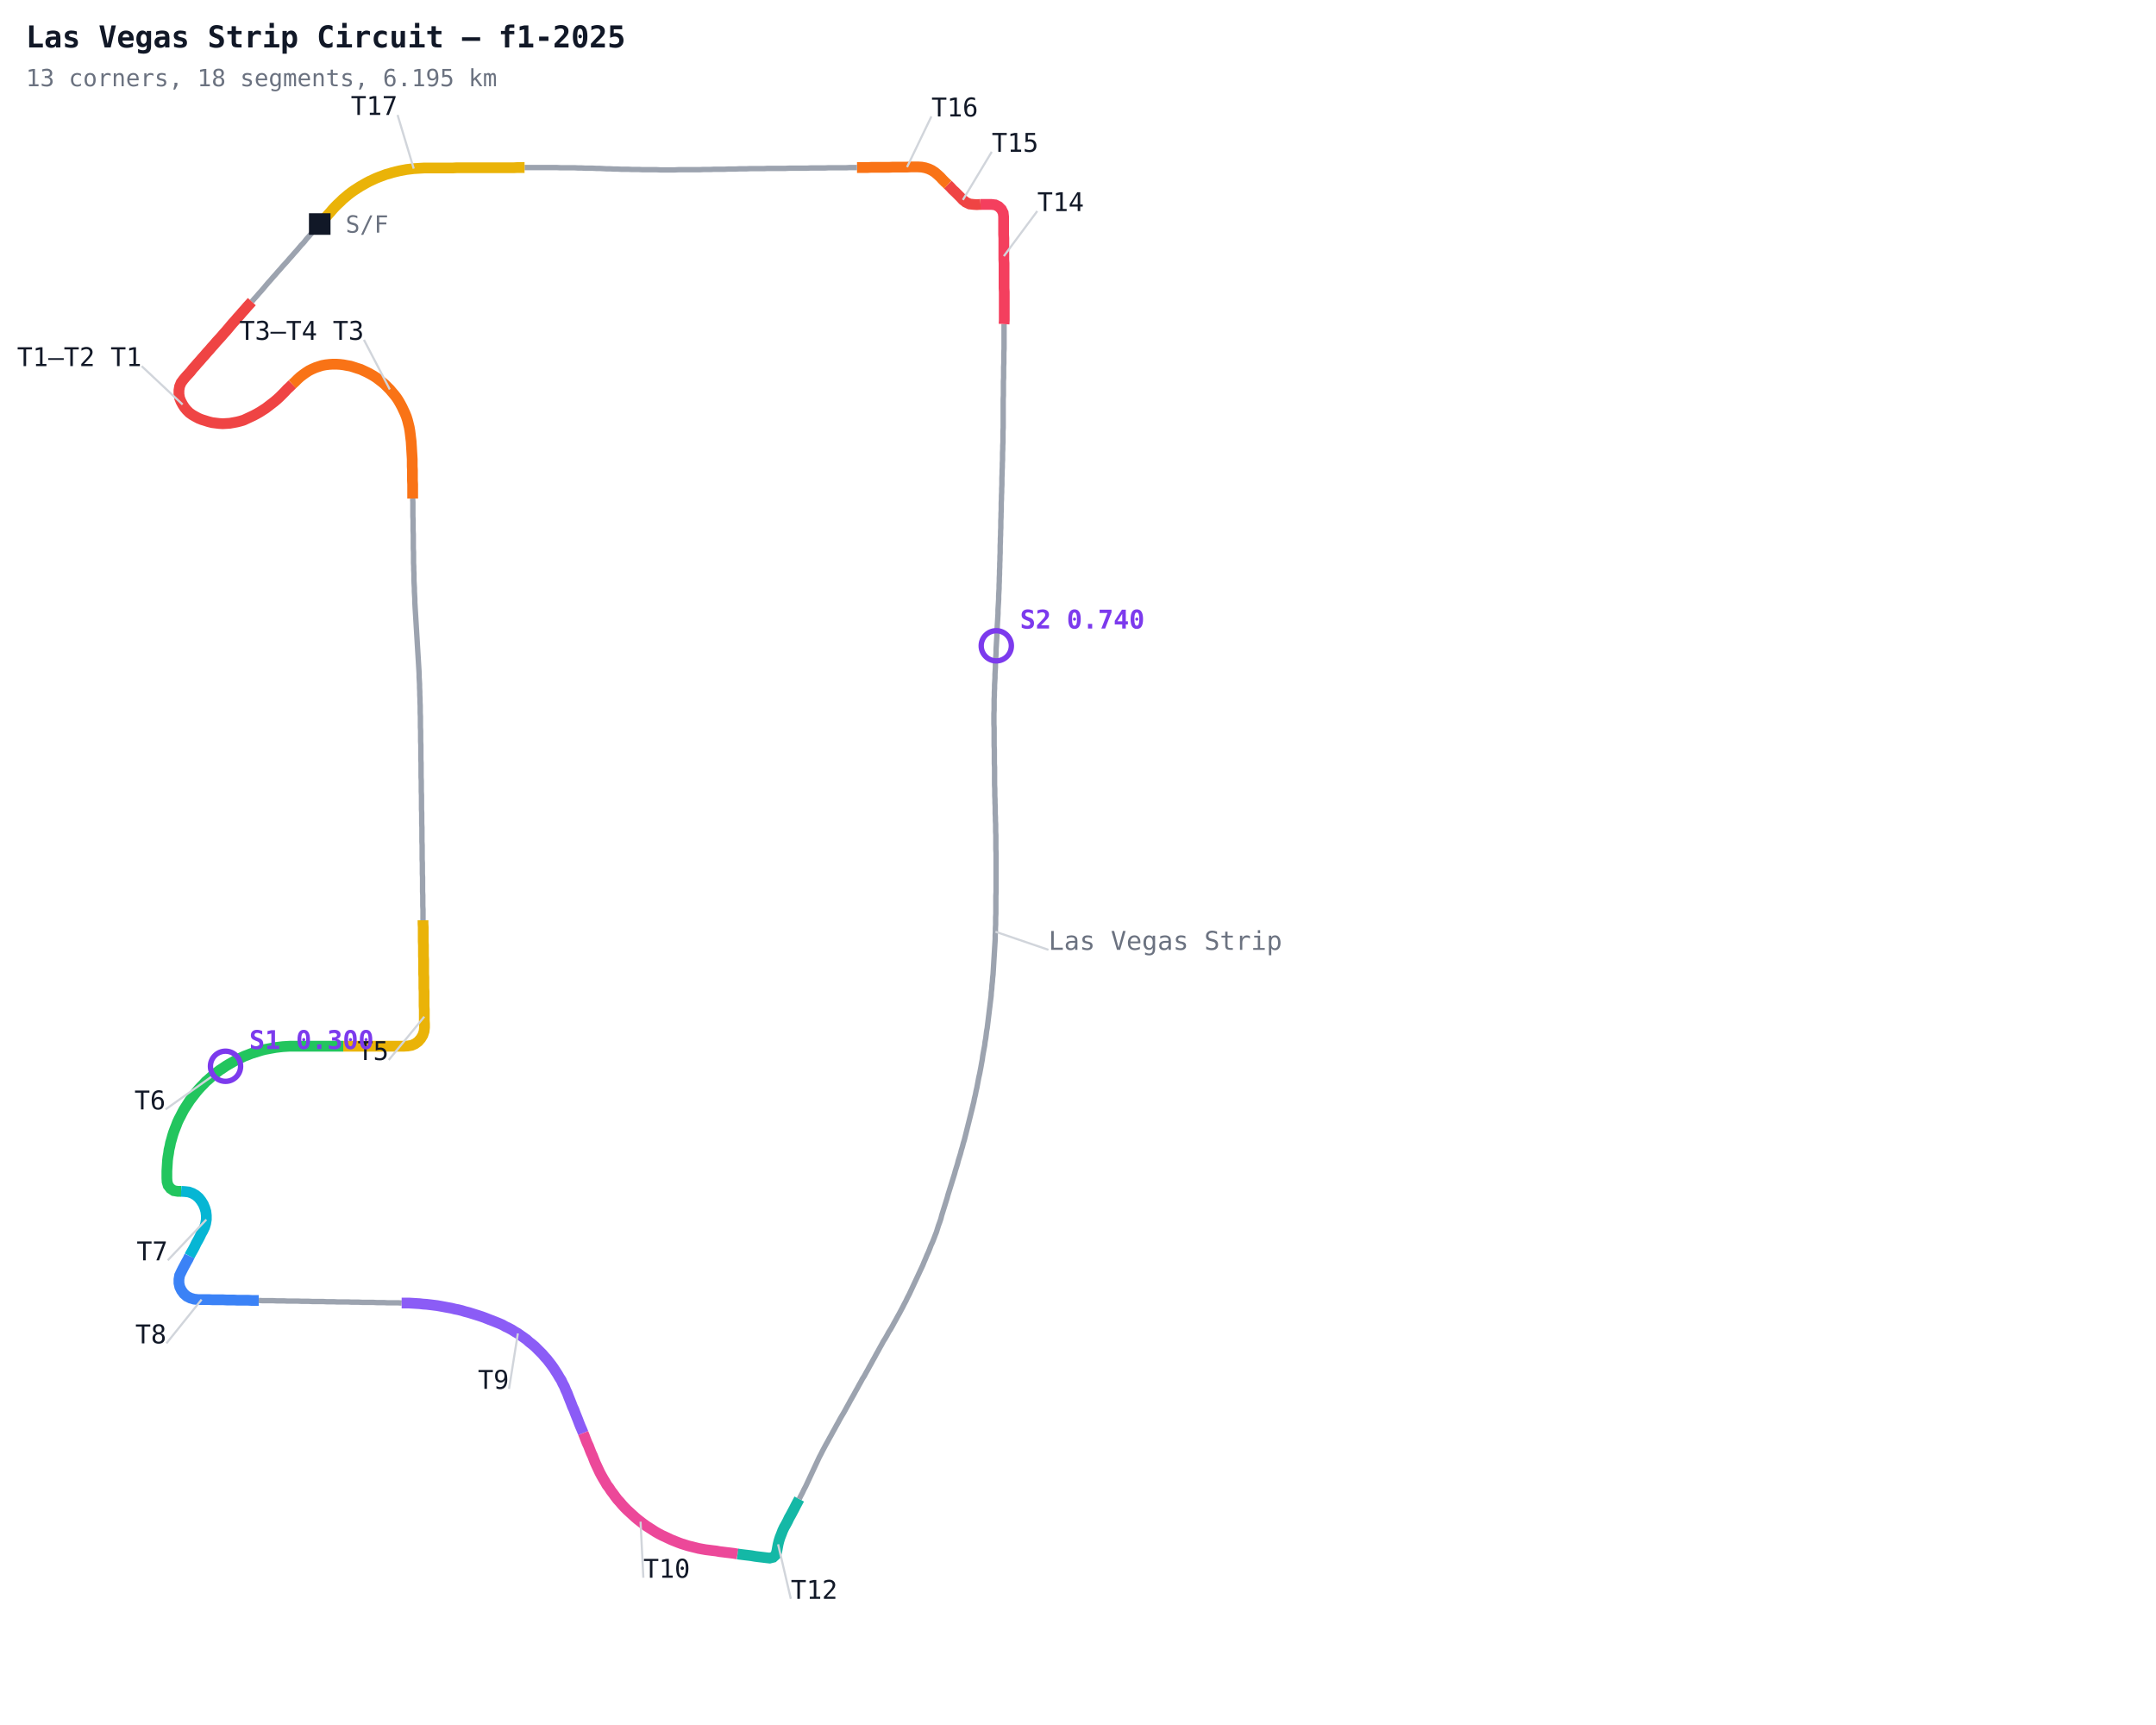
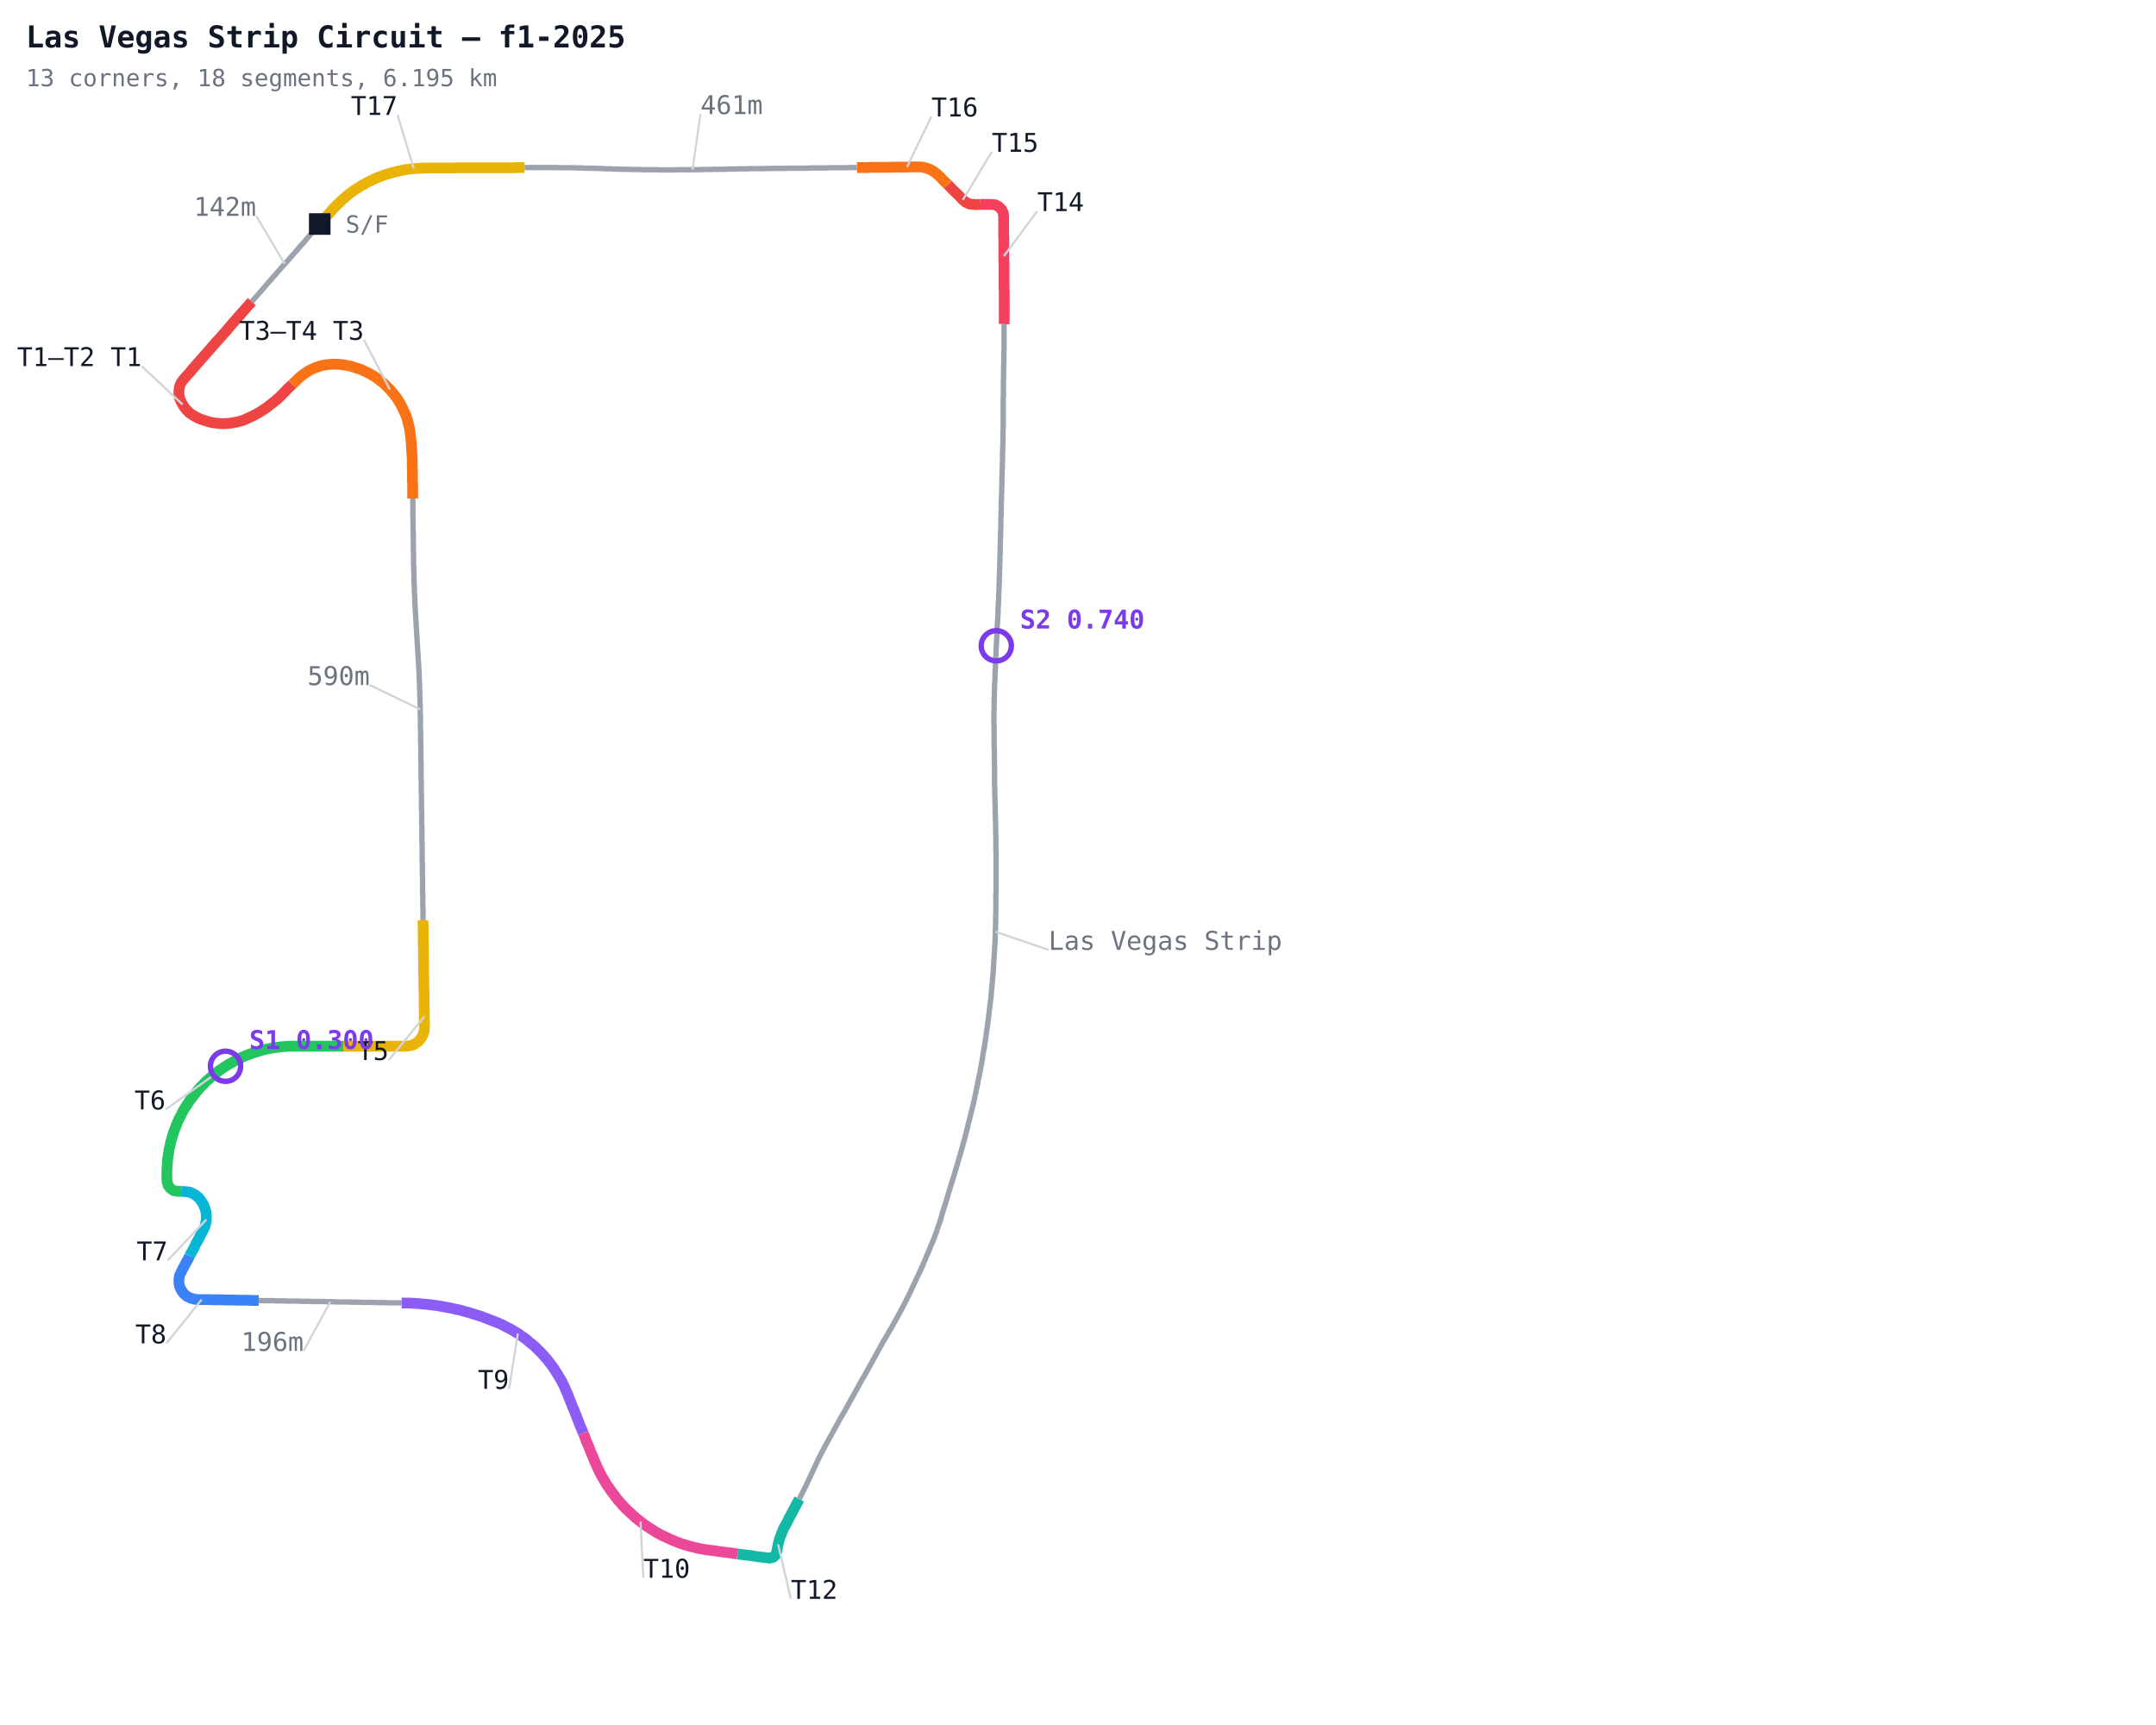
<svg xmlns="http://www.w3.org/2000/svg" width="1000" height="800" viewBox="0 0 1000 800">
  <defs>
    <style>
      .name { font-family: monospace; font-size: 12px; }
      .sector { font-family: monospace; font-size: 12px; fill: #7c3aed; font-weight: bold; }
      .title { font-family: monospace; font-size: 14px; fill: #111827; font-weight: bold; }
      .sub { font-family: monospace; font-size: 11px; fill: #6b7280; }
    </style>
  </defs>
  <rect width="1000" height="800" fill="#ffffff" />
  <polyline fill="none" stroke="#9ca3af" stroke-width="2.5" points="148.3,103.9 147.4,104.9 146.6,105.8 145.5,107.1 144.4,108.3 143.3,109.6 142.2,110.8 141.2,112.1 140.5,112.9 139.7,113.7 138.7,114.9 137.6,116.2 136.5,117.4 135.4,118.7 134.3,119.9 133.2,121.2 132.1,122.4 131.0,123.6 129.9,124.9 128.8,126.1 127.7,127.4 126.6,128.6 125.5,129.9 124.4,131.1 123.3,132.4 122.3,133.6 121.2,134.9 120.1,136.1 119.0,137.4 117.9,138.6 116.8,139.9" />
  <polyline fill="none" stroke="#ef4444" stroke-width="5" points="116.8,139.9 115.7,141.1 114.6,142.3 113.5,143.6 112.4,144.8 111.3,146.1 110.2,147.3 109.1,148.6 108.0,149.8 106.9,151.1 105.9,152.3 104.8,153.6 103.7,154.8 102.6,156.1 101.5,157.3 100.4,158.5 99.3,159.8 98.2,161.0 97.1,162.3 96.0,163.5 94.9,164.8 93.8,166.0 92.7,167.3 91.6,168.5 90.5,169.8 89.4,171.0 88.4,172.3 87.3,173.5 86.2,174.7 85.1,176.0 84.0,177.5 83.3,179.2 83.0,181.0 83.0,182.8 83.3,184.6 83.9,186.1 84.7,187.6 85.6,189.0 86.6,190.2 87.8,191.4 89.2,192.4 90.6,193.2 92.1,194.0 93.6,194.6 95.2,195.1 96.8,195.6 98.4,196.0 100.0,196.2 101.7,196.4 103.3,196.5 105.0,196.4 106.6,196.3 108.3,196.0 109.9,195.7 111.5,195.3 113.1,194.8 114.6,194.1 116.1,193.4 117.6,192.7 119.1,191.9 120.5,191.1 121.9,190.2 123.3,189.3 124.6,188.3 125.9,187.3 127.2,186.3 128.5,185.2 129.7,184.1 130.9,182.9 132.1,181.7 133.2,180.5 134.4,179.4 135.6,178.2" />
  <polyline fill="none" stroke="#f97316" stroke-width="5" points="135.6,178.2 136.8,177.1 138.0,175.9 139.2,174.8 140.5,173.8 141.9,172.8 143.3,171.9 144.7,171.2 146.3,170.5 147.8,170.0 149.4,169.5 151.0,169.2 152.7,169.0 154.3,168.9 156.0,168.9 157.7,169.0 159.3,169.2 160.9,169.5 162.6,169.8 164.2,170.3 165.7,170.8 167.3,171.3 168.8,172.0 170.3,172.7 171.8,173.5 173.2,174.3 174.6,175.2 175.9,176.2 177.2,177.2 178.5,178.3 179.7,179.5 180.8,180.6 181.9,181.9 183.0,183.2 184.0,184.5 184.9,185.9 185.7,187.3 186.5,188.8 187.2,190.3 187.9,191.8 188.5,193.3 189.0,194.9 189.4,196.5 189.8,198.1 190.1,199.8 190.3,201.4 190.5,203.1 190.7,204.7 190.8,206.4 190.9,208.0 191.0,209.7 191.1,211.3 191.2,213.0 191.2,214.6 191.2,216.3 191.3,218.0 191.3,219.6 191.3,221.3 191.3,222.9 191.4,224.6 191.4,226.2 191.4,227.9 191.4,229.6 191.4,231.2" />
  <polyline fill="none" stroke="#9ca3af" stroke-width="2.5" points="191.4,231.2 191.5,232.9 191.5,234.5 191.5,236.2 191.5,237.9 191.5,239.5 191.6,241.2 191.6,242.8 191.6,244.5 191.6,246.1 191.7,247.8 191.7,249.5 191.7,251.1 191.7,252.8 191.7,254.4 191.8,256.1 191.8,257.7 191.8,259.4 191.8,261.1 191.9,262.7 191.9,264.4 192.0,266.0 192.0,267.7 192.0,269.3 192.1,271.0 192.2,272.7 192.2,274.3 192.3,276.0 192.4,277.6 192.4,279.3 192.5,280.9 192.6,282.6 192.7,284.3 192.8,285.9 192.9,287.6 193.0,289.2 193.1,290.9 193.2,292.5 193.3,294.2 193.4,295.8 193.5,297.5 193.6,299.2 193.7,300.8 193.8,302.5 193.9,304.1 194.0,305.8 194.1,307.4 194.2,309.1 194.3,310.7 194.4,312.4 194.4,314.1 194.5,315.7 194.6,317.4 194.6,319.0 194.7,320.7 194.7,322.3 194.8,324.0 194.8,325.6 194.9,327.3 194.9,329.0 194.9,330.6 195.0,332.3 195.0,333.9 195.0,335.6 195.0,337.3 195.1,338.9 195.1,340.6 195.1,342.2 195.1,343.9 195.2,345.5 195.2,347.2 195.2,348.9 195.2,350.5 195.2,352.2 195.3,353.8 195.3,355.5 195.3,357.1 195.3,358.8 195.3,360.5 195.4,362.1 195.4,363.8 195.4,365.4 195.4,367.1 195.5,368.8 195.5,370.4 195.5,372.1 195.5,373.7 195.5,375.4 195.6,377.0 195.6,378.7 195.6,380.4 195.6,382.0 195.7,383.7 195.7,385.3 195.7,387.0 195.7,388.6 195.7,390.3 195.8,392.0 195.8,393.6 195.8,395.3 195.8,396.9 195.8,398.6 195.9,400.3 195.9,401.9 195.9,403.6 195.9,405.2 196.0,406.9 196.0,408.5 196.0,410.2 196.0,411.9 196.0,413.5 196.1,415.2 196.1,416.8 196.1,418.5 196.1,420.1 196.2,421.8 196.2,423.5 196.2,425.1 196.2,426.8" />
  <polyline fill="none" stroke="#eab308" stroke-width="5" points="196.2,426.8 196.2,428.4 196.3,430.1 196.3,431.8 196.3,433.4 196.3,435.1 196.3,436.7 196.4,438.4 196.4,440.0 196.4,441.7 196.4,443.4 196.5,445.0 196.5,446.7 196.5,448.3 196.5,450.0 196.5,451.7 196.6,453.3 196.6,455.0 196.6,456.6 196.6,458.3 196.7,459.9 196.7,461.6 196.7,463.3 196.7,464.9 196.7,466.6 196.8,468.2 196.8,469.9 196.8,471.5 196.8,473.2 196.9,474.9 196.9,476.5 196.7,478.3 196.1,480.1 195.2,481.6 194.0,483.0 192.5,484.1 190.9,484.8 189.1,485.1 187.4,485.2 185.8,485.2 184.1,485.2 182.5,485.2 180.8,485.2 179.1,485.2 177.5,485.2 175.8,485.2 174.2,485.2 172.5,485.2 170.8,485.2 169.2,485.2 167.5,485.2 165.9,485.2 164.2,485.2 162.6,485.2 160.9,485.2 159.2,485.2" />
  <polyline fill="none" stroke="#22c55e" stroke-width="5" points="159.2,485.2 157.6,485.2 155.9,485.2 154.3,485.2 152.6,485.2 150.9,485.2 149.3,485.2 147.6,485.2 146.0,485.2 144.3,485.2 142.7,485.2 141.0,485.2 139.3,485.2 137.7,485.2 136.0,485.2 134.4,485.2 132.7,485.3 131.1,485.4 129.4,485.6 127.8,485.8 126.1,486.1 124.5,486.4 122.9,486.7 121.3,487.1 119.7,487.6 118.1,488.1 116.5,488.6 115.0,489.2 113.4,489.8 111.9,490.5 110.4,491.2 108.9,492.0 107.5,492.8 106.1,493.6 104.6,494.5 103.3,495.4 101.9,496.3 100.6,497.3 99.3,498.3 98.0,499.4 96.8,500.5 95.5,501.6 94.4,502.8 93.2,504.0 92.1,505.2 91.0,506.5 90.0,507.8 89.0,509.1 88.0,510.4 87.1,511.8 86.2,513.2 85.3,514.6 84.5,516.1 83.8,517.5 83.0,519.0 82.3,520.5 81.7,522.1 81.1,523.6 80.5,525.2 80.0,526.8 79.6,528.3 79.1,530.0 78.8,531.6 78.4,533.2 78.2,534.8 77.9,536.5 77.7,538.1 77.6,539.8 77.5,541.4 77.4,543.1 77.4,544.7 77.4,546.4 77.5,548.1 78.0,549.8 79.1,551.2 80.6,552.2 82.4,552.5 84.0,552.5" />
  <polyline fill="none" stroke="#06b6d4" stroke-width="5" points="84.0,552.5 85.7,552.6 87.5,552.8 89.2,553.4 90.8,554.3 92.2,555.5 93.3,556.9 94.3,558.5 95.0,560.2 95.5,561.9 95.7,563.7 95.7,565.6 95.4,567.4 94.9,569.1 94.1,570.8 93.3,572.2 92.6,573.7 91.8,575.2 91.0,576.6 90.3,578.1 89.5,579.6 88.7,581.0 87.9,582.5" />
  <polyline fill="none" stroke="#3b82f6" stroke-width="5" points="87.9,582.5 87.2,584.0 86.4,585.4 85.6,586.9 84.8,588.4 84.1,589.8 83.3,591.5 83.0,593.3 83.0,595.1 83.4,596.9 84.2,598.5 85.3,600.0 86.7,601.2 88.3,602.0 90.0,602.5 91.8,602.7 93.5,602.7 95.1,602.7 96.8,602.7 98.5,602.8 100.1,602.8 101.8,602.8 103.4,602.8 105.1,602.9 106.7,602.9 108.4,602.9 110.1,603.0 111.7,603.0 113.4,603.0 115.0,603.0 116.7,603.1 118.4,603.1 120.0,603.1" />
  <polyline fill="none" stroke="#9ca3af" stroke-width="2.5" points="120.0,603.1 121.7,603.2 123.3,603.2 125.0,603.2 126.6,603.2 128.3,603.3 130.0,603.3 131.6,603.3 133.3,603.4 134.9,603.4 136.6,603.4 138.2,603.4 139.9,603.5 141.6,603.5 143.2,603.5 144.9,603.6 146.5,603.6 148.2,603.6 149.9,603.6 151.5,603.7 153.2,603.7 154.8,603.7 156.5,603.8 158.1,603.8 159.8,603.8 161.5,603.8 163.1,603.9 164.8,603.9 166.4,603.9 168.1,604.0 169.7,604.0 171.4,604.0 173.1,604.0 174.7,604.1 176.4,604.1 178.0,604.1 179.7,604.2 181.3,604.2 183.0,604.2 184.7,604.2 186.3,604.3" />
  <polyline fill="none" stroke="#8b5cf6" stroke-width="5" points="186.3,604.3 188.0,604.3 189.6,604.3 191.3,604.4 192.9,604.5 194.6,604.6 196.3,604.8 197.9,604.9 199.6,605.1 201.2,605.3 202.8,605.5 204.5,605.8 206.1,606.1 207.7,606.4 209.4,606.7 211.0,607.1 212.6,607.4 214.2,607.8 215.8,608.3 217.4,608.7 219.0,609.2 220.6,609.7 222.2,610.2 223.7,610.7 225.3,611.3 226.8,611.9 228.4,612.5 229.9,613.1 231.4,613.7 233.0,614.4 234.4,615.2 235.9,615.9 237.4,616.7 238.8,617.6 240.2,618.4 241.6,619.4 242.9,620.3 244.3,621.3 245.5,622.4 246.8,623.4 248.1,624.5 249.3,625.7 250.4,626.8 251.6,628.0 252.7,629.3 253.8,630.5 254.8,631.8 255.8,633.1 256.8,634.5 257.7,635.9 258.6,637.3 259.4,638.7 260.3,640.1 261.0,641.6 261.8,643.1 262.4,644.6 263.1,646.1 263.7,647.7 264.3,649.2 264.9,650.7 265.5,652.3 266.2,653.8 266.8,655.4 267.4,656.9 268.0,658.4 268.6,660.0 269.2,661.5 269.9,663.1 270.5,664.6" />
  <polyline fill="none" stroke="#ec4899" stroke-width="5" points="270.5,664.6 271.1,666.1 271.7,667.7 272.3,669.2 273.0,670.7 273.6,672.3 274.2,673.8 274.9,675.3 275.5,676.9 276.1,678.4 276.8,679.9 277.5,681.4 278.2,682.9 279.0,684.4 279.8,685.8 280.7,687.3 281.5,688.7 282.5,690.0 283.4,691.4 284.4,692.7 285.4,694.1 286.4,695.4 287.5,696.6 288.6,697.9 289.7,699.1 290.9,700.3 292.1,701.4 293.3,702.5 294.5,703.6 295.8,704.7 297.1,705.7 298.4,706.7 299.8,707.7 301.2,708.6 302.6,709.5 304.0,710.4 305.4,711.2 306.9,712.0 308.4,712.7 309.9,713.4 311.4,714.1 312.9,714.7 314.4,715.3 316.0,715.9 317.6,716.4 319.2,716.9 320.8,717.3 322.4,717.7 324.0,718.1 325.6,718.4 327.3,718.7 328.9,718.9 330.5,719.1 332.2,719.3 333.8,719.6 335.5,719.8 337.1,720.0 338.8,720.2 340.4,720.4 342.1,720.7" />
  <polyline fill="none" stroke="#14b8a6" stroke-width="5" points="342.1,720.7 343.7,720.9 345.3,721.1 347.0,721.3 348.6,721.5 350.3,721.8 351.9,722.0 353.6,722.2 355.2,722.4 357.0,722.6 358.6,722.2 359.8,721.1 360.3,719.5 360.6,717.8 360.9,716.2 361.3,714.6 361.8,713.0 362.4,711.5 363.0,709.9 363.7,708.4 364.5,707.0 365.3,705.5 366.0,704.0 366.8,702.6 367.6,701.1 368.4,699.6 369.1,698.2 369.9,696.7 370.7,695.2" />
  <polyline fill="none" stroke="#9ca3af" stroke-width="2.5" points="370.7,695.2 371.4,693.8 372.2,692.3 372.9,690.8 373.7,689.3 374.4,687.8 375.1,686.3 375.8,684.8 376.5,683.3 377.2,681.8 377.9,680.3 378.6,678.8 379.3,677.3 380.0,675.8 380.8,674.3 381.5,672.9 382.3,671.4 383.1,669.9 383.9,668.5 384.7,667.0 385.5,665.6 386.3,664.1 387.1,662.7 387.9,661.2 388.7,659.8 389.5,658.3 390.3,656.9 391.2,655.4 392.0,654.0 392.8,652.5 393.6,651.1 394.4,649.6 395.2,648.2 396.0,646.8 396.8,645.3 397.6,643.9 398.4,642.4 399.2,641.0 400.0,639.5 400.9,638.1 401.7,636.6 402.5,635.2 403.3,633.7 404.1,632.3 404.9,630.8 405.7,629.4 406.5,627.9 407.3,626.5 408.1,625.0 408.9,623.6 409.7,622.1 410.6,620.7 411.4,619.3 412.2,617.8 413.1,616.4 413.9,615.0 414.7,613.5 415.5,612.1 416.3,610.6 417.1,609.2 417.9,607.7 418.7,606.2 419.4,604.8 420.2,603.3 420.9,601.8 421.7,600.3 422.4,598.8 423.1,597.3 423.8,595.8 424.5,594.3 425.2,592.8 425.9,591.3 426.6,589.8 427.3,588.3 428.0,586.8 428.6,585.3 429.3,583.7 429.9,582.2 430.6,580.7 431.2,579.2 431.8,577.6 432.5,576.1 433.1,574.6 433.7,573.0 434.3,571.5 434.8,569.9 435.3,568.3 435.9,566.7 436.4,565.2 436.8,563.6 437.3,562.0 437.8,560.4 438.3,558.8 438.8,557.2 439.3,555.6 439.7,554.1 440.2,552.5 440.7,550.9 441.2,549.3 441.7,547.7 442.2,546.1 442.7,544.5 443.1,543.0 443.6,541.4 444.1,539.8 444.5,538.2 445.0,536.6 445.5,535.0 445.9,533.4 446.4,531.8 446.8,530.2 447.3,528.6 447.7,527.0 448.1,525.4 448.5,523.8 448.9,522.2 449.3,520.6 449.7,519.0 450.1,517.4 450.5,515.8 450.9,514.2 451.3,512.5 451.7,510.9 452.0,509.3 452.4,507.7 452.7,506.1 453.1,504.4 453.4,502.8 453.7,501.2 454.0,499.6 454.4,497.9 454.7,496.3 455.0,494.7 455.3,493.0 455.6,491.4 455.8,489.8 456.1,488.1 456.4,486.5 456.7,484.9 456.9,483.2 457.2,481.6 457.4,480.0 457.6,478.3 457.9,476.7 458.1,475.0 458.3,473.4 458.5,471.7 458.7,470.1 458.9,468.4 459.1,466.8 459.3,465.1 459.5,463.5 459.7,461.9 459.8,460.2 460.0,458.6 460.1,456.9 460.3,455.2 460.4,453.6 460.6,451.9 460.7,450.3 460.8,448.6 460.9,447.0 461.0,445.3 461.1,443.7 461.2,442.0 461.3,440.4 461.4,438.7 461.5,437.1 461.6,435.4 461.6,433.7 461.7,432.1 461.7,430.4 461.8,428.8 461.8,427.1 461.8,425.5 461.9,423.8 461.9,422.1 461.9,420.5 461.9,418.8 461.9,417.2 461.9,415.5 462.0,413.8 462.0,412.2 462.0,410.5 462.0,408.9 462.0,407.2 462.0,405.6 462.0,403.9 462.0,402.2 462.0,400.6 462.0,398.9 462.0,397.3 462.0,395.6 461.9,393.9 461.9,392.3 461.9,390.6 461.9,389.0 461.9,387.3 461.8,385.7 461.8,384.0 461.8,382.3 461.7,380.7 461.7,379.0 461.6,377.4 461.6,375.7 461.6,374.1 461.5,372.4 461.5,370.7 461.4,369.1 461.4,367.4 461.4,365.8 461.3,364.1 461.3,362.5 461.3,360.8 461.3,359.1 461.3,357.5 461.3,355.8 461.2,354.2 461.2,352.5 461.2,350.8 461.2,349.2 461.2,347.5 461.1,345.9 461.1,344.2 461.1,342.6 461.1,340.9 461.1,339.2 461.1,337.6 461.0,335.9 461.0,334.3 461.0,332.6 461.0,330.9 461.1,329.3 461.1,327.6 461.1,326.0 461.1,324.3 461.2,322.7 461.2,321.0 461.3,319.3 461.3,317.7 461.4,316.0 461.5,314.4 461.5,312.7 461.6,311.1 461.7,309.4 461.7,307.7 461.8,306.1 461.9,304.4 462.0,302.8 462.0,301.1 462.1,299.5 462.2,297.8 462.3,296.2 462.4,294.5 462.4,292.8 462.5,291.2 462.6,289.5 462.7,287.9 462.8,286.2 462.9,284.6 462.9,282.9 463.0,281.2 463.1,279.6 463.2,277.9 463.2,276.3 463.3,274.6 463.4,273.0 463.4,271.3 463.5,269.6 463.5,268.0 463.6,266.3 463.6,264.7 463.7,263.0 463.7,261.4 463.8,259.7 463.8,258.0 463.9,256.4 463.9,254.7 463.9,253.1 464.0,251.4 464.0,249.8 464.1,248.1 464.1,246.4 464.2,244.8 464.2,243.1 464.2,241.5 464.3,239.8 464.3,238.2 464.4,236.5 464.4,234.8 464.4,233.2 464.5,231.5 464.5,229.9 464.6,228.2 464.6,226.6 464.7,224.9 464.7,223.2 464.7,221.6 464.8,219.9 464.8,218.3 464.9,216.6 464.9,214.9 465.0,213.3 465.0,211.6 465.0,210.0 465.1,208.3 465.1,206.7 465.2,205.0 465.2,203.3 465.2,201.7 465.2,200.0 465.3,198.4 465.3,196.7 465.3,195.1 465.3,193.4 465.3,191.7 465.3,190.1 465.3,188.4 465.3,186.8 465.3,185.1 465.4,183.4 465.4,181.8 465.4,180.1 465.4,178.5 465.4,176.8 465.5,175.2 465.5,173.5 465.5,171.8 465.5,170.2 465.6,168.5 465.6,166.9 465.6,165.2 465.6,163.6 465.7,161.9 465.7,160.2 465.7,158.6 465.7,156.9 465.7,155.3 465.7,153.6 465.7,151.9 465.7,150.3" />
  <polyline fill="none" stroke="#f43f5e" stroke-width="5" points="465.7,150.3 465.8,148.6 465.8,147.0 465.8,145.3 465.8,143.7 465.8,142.0 465.8,140.3 465.8,138.7 465.8,137.0 465.8,135.4 465.7,133.7 465.7,132.0 465.7,130.4 465.7,128.7 465.7,127.1 465.7,125.4 465.7,123.8 465.7,122.1 465.6,120.4 465.6,118.8 465.6,117.1 465.6,115.5 465.6,113.8 465.6,112.2 465.6,110.5 465.5,108.8 465.5,107.2 465.5,105.5 465.5,103.9 465.5,102.2 465.5,100.5 465.3,98.7 464.5,97.1 463.2,95.8 461.6,95.0 459.8,94.8 458.1,94.8 456.5,94.8 454.8,94.8" />
  <polyline fill="none" stroke="#ef4444" stroke-width="5" points="454.8,94.8 453.1,94.9 451.5,94.8 449.7,94.6 448.0,93.8 446.6,92.7 445.5,91.5 444.3,90.3 443.1,89.1 441.9,88.0 440.8,86.8 439.6,85.6" />
  <polyline fill="none" stroke="#f97316" stroke-width="5" points="439.6,85.6 438.4,84.5 437.2,83.3 436.1,82.1 434.9,81.0 433.6,79.9 432.2,79.0 430.7,78.3 429.1,77.8 427.5,77.5 425.7,77.4 424.0,77.4 422.4,77.4 420.7,77.5 419.0,77.5 417.4,77.5 415.7,77.5 414.1,77.5 412.4,77.6 410.8,77.6 409.1,77.6 407.4,77.6 405.8,77.6 404.1,77.6 402.5,77.7 400.8,77.7 399.1,77.7 397.5,77.7" />
  <polyline fill="none" stroke="#9ca3af" stroke-width="2.5" points="397.5,77.7 395.8,77.7 394.2,77.7 392.5,77.8 390.9,77.8 389.2,77.8 387.5,77.8 385.9,77.8 384.2,77.8 382.6,77.9 380.9,77.9 379.3,77.9 377.6,77.9 375.9,77.9 374.3,78.0 372.6,78.0 371.0,78.0 369.3,78.0 367.6,78.0 366.0,78.0 364.3,78.1 362.7,78.1 361.0,78.1 359.4,78.1 357.7,78.1 356.0,78.1 354.4,78.2 352.7,78.2 351.1,78.2 349.4,78.2 347.8,78.2 346.1,78.3 344.4,78.3 342.8,78.3 341.1,78.4 339.5,78.4 337.8,78.4 336.1,78.5 334.5,78.5 332.8,78.5 331.2,78.5 329.5,78.6 327.9,78.6 326.2,78.6 324.5,78.7 322.9,78.7 321.2,78.7 319.6,78.7 317.9,78.7 316.3,78.7 314.6,78.7 312.9,78.8 311.3,78.8 309.6,78.8 308.0,78.8 306.3,78.8 304.6,78.7 303.0,78.7 301.3,78.7 299.7,78.7 298.0,78.7 296.4,78.6 294.7,78.6 293.0,78.6 291.4,78.5 289.7,78.5 288.1,78.5 286.4,78.4 284.7,78.4 283.1,78.3 281.4,78.3 279.8,78.2 278.1,78.1 276.5,78.1 274.8,78.0 273.1,78.0 271.5,78.0 269.8,77.9 268.2,77.9 266.5,77.8 264.9,77.8 263.2,77.8 261.5,77.8 259.9,77.8 258.2,77.7 256.6,77.7 254.9,77.7 253.3,77.7 251.6,77.7 249.9,77.7 248.3,77.7 246.6,77.7 245.0,77.7 243.3,77.7" />
  <polyline fill="none" stroke="#eab308" stroke-width="5" points="243.3,77.7 241.6,77.7 240.0,77.7 238.3,77.8 236.7,77.8 235.0,77.8 233.4,77.8 231.7,77.8 230.0,77.8 228.4,77.8 226.7,77.8 225.1,77.8 223.4,77.8 221.7,77.8 220.1,77.8 218.4,77.8 216.8,77.8 215.1,77.8 213.5,77.8 211.8,77.8 210.1,77.9 208.5,77.9 206.8,77.9 205.2,77.9 203.5,77.9 201.9,77.9 200.2,77.9 198.5,77.9 196.9,77.9 195.2,78.0 193.6,78.1 191.9,78.2 190.3,78.4 188.6,78.6 187.0,78.9 185.4,79.2 183.7,79.6 182.1,80.0 180.5,80.5 179.0,80.9 177.4,81.5 175.8,82.1 174.3,82.7 172.8,83.4 171.3,84.1 169.8,84.9 168.4,85.7 167.0,86.5 165.6,87.4 164.2,88.3 162.8,89.3 161.5,90.3 160.2,91.4 159.0,92.4 157.8,93.6 156.6,94.7 155.4,95.9 154.3,97.1 153.2,98.4 152.1,99.6 151.0,100.9 149.9,102.1 149.1,103.0" />
+   <line x1="132.1" y1="122.4" x2="118.8" y2="100.1" stroke="#d1d5db" stroke-width="1" />
+   <text x="118.8" y="100.1" text-anchor="end" class="name" fill="#6b7280">142m</text>
  <line x1="84.7" y1="187.6" x2="65.7" y2="169.8" stroke="#d1d5db" stroke-width="1" />
  <text x="65.7" y="169.8" text-anchor="end" class="name" fill="#111827">T1–T2 T1</text>
  <line x1="180.8" y1="180.6" x2="168.8" y2="157.6" stroke="#d1d5db" stroke-width="1" />
  <text x="168.8" y="157.6" text-anchor="end" class="name" fill="#111827">T3–T4 T3</text>
+   <line x1="194.9" y1="329.0" x2="171.5" y2="317.7" stroke="#d1d5db" stroke-width="1" />
+   <text x="171.5" y="317.7" text-anchor="end" class="name" fill="#6b7280">590m</text>
  <line x1="196.8" y1="471.5" x2="180.3" y2="491.6" stroke="#d1d5db" stroke-width="1" />
  <text x="180.3" y="491.6" text-anchor="end" class="name" fill="#111827">T5</text>
  <line x1="98.0" y1="499.4" x2="76.8" y2="514.5" stroke="#d1d5db" stroke-width="1" />
  <text x="76.8" y="514.5" text-anchor="end" class="name" fill="#111827">T6</text>
  <line x1="95.7" y1="565.6" x2="77.8" y2="584.5" stroke="#d1d5db" stroke-width="1" />
  <text x="77.8" y="584.5" text-anchor="end" class="name" fill="#111827">T7</text>
  <line x1="93.5" y1="602.7" x2="77.2" y2="623.0" stroke="#d1d5db" stroke-width="1" />
  <text x="77.2" y="623.0" text-anchor="end" class="name" fill="#111827">T8</text>
+   <line x1="153.2" y1="603.7" x2="140.8" y2="626.5" stroke="#d1d5db" stroke-width="1" />
+   <text x="140.8" y="626.5" text-anchor="end" class="name" fill="#6b7280">196m</text>
  <line x1="240.2" y1="618.4" x2="236.1" y2="644.1" stroke="#d1d5db" stroke-width="1" />
  <text x="236.1" y="644.1" text-anchor="end" class="name" fill="#111827">T9</text>
  <line x1="297.1" y1="705.7" x2="298.4" y2="731.7" stroke="#d1d5db" stroke-width="1" />
  <text x="298.4" y="731.7" text-anchor="start" class="name" fill="#111827">T10</text>
  <line x1="360.9" y1="716.2" x2="366.8" y2="741.5" stroke="#d1d5db" stroke-width="1" />
  <text x="366.8" y="741.5" text-anchor="start" class="name" fill="#111827">T12</text>
  <line x1="461.7" y1="432.1" x2="486.3" y2="440.5" stroke="#d1d5db" stroke-width="1" />
  <text x="486.3" y="440.5" text-anchor="start" class="name" fill="#6b7280">Las Vegas Strip</text>
  <line x1="465.6" y1="118.8" x2="481.1" y2="97.9" stroke="#d1d5db" stroke-width="1" />
  <text x="481.1" y="97.9" text-anchor="start" class="name" fill="#111827">T14</text>
  <line x1="446.6" y1="92.7" x2="460.0" y2="70.4" stroke="#d1d5db" stroke-width="1" />
  <text x="460.0" y="70.4" text-anchor="start" class="name" fill="#111827">T15</text>
  <line x1="420.7" y1="77.5" x2="432.0" y2="54.0" stroke="#d1d5db" stroke-width="1" />
  <text x="432.0" y="54.0" text-anchor="start" class="name" fill="#111827">T16</text>
+   <line x1="321.2" y1="78.7" x2="324.9" y2="52.9" stroke="#d1d5db" stroke-width="1" />
+   <text x="324.9" y="52.9" text-anchor="start" class="name" fill="#6b7280">461m</text>
  <line x1="191.9" y1="78.2" x2="184.4" y2="53.3" stroke="#d1d5db" stroke-width="1" />
  <text x="184.4" y="53.3" text-anchor="end" class="name" fill="#111827">T17</text>
  <circle cx="104.6" cy="494.5" r="7" fill="none" stroke="#7c3aed" stroke-width="2.5" />
  <text x="115.6" y="486.5" class="sector">S1 0.300</text>
  <circle cx="462.1" cy="299.5" r="7" fill="none" stroke="#7c3aed" stroke-width="2.5" />
  <text x="473.1" y="291.5" class="sector">S2 0.740</text>
  <rect x="143.3" y="98.9" width="10" height="10" fill="#111827" />
  <text x="160.3" y="107.9" class="sub">S/F</text>
  <text class="title" x="12" y="22">Las Vegas Strip Circuit — f1-2025</text>
  <text class="sub" x="12" y="40">13 corners, 18 segments, 6.195 km</text>
</svg>
